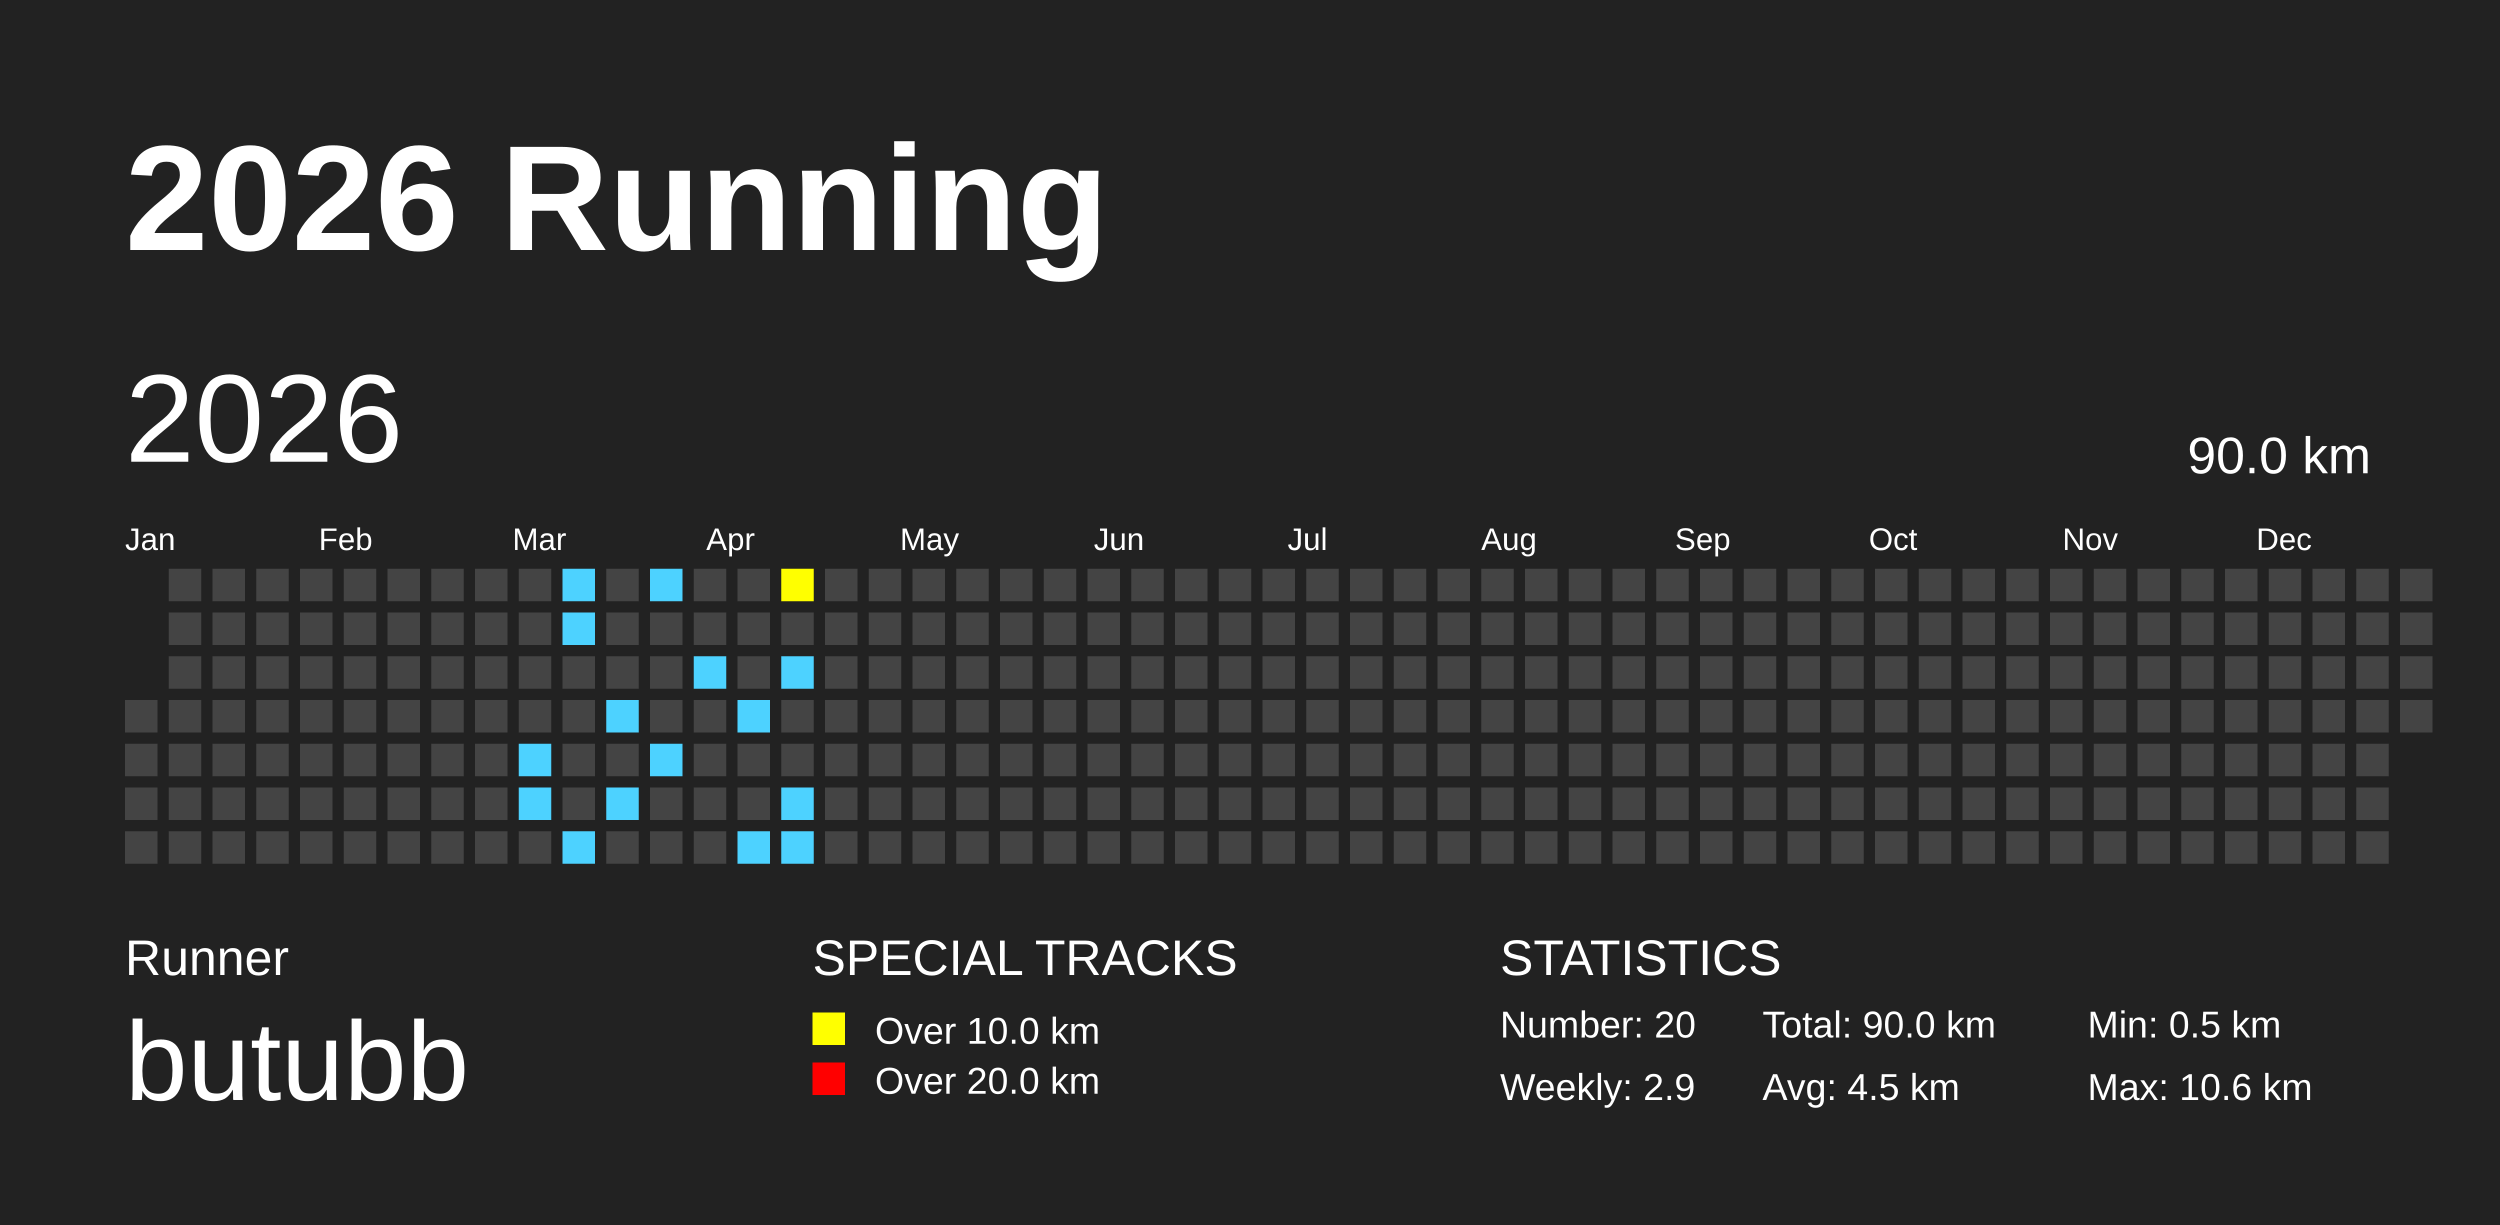
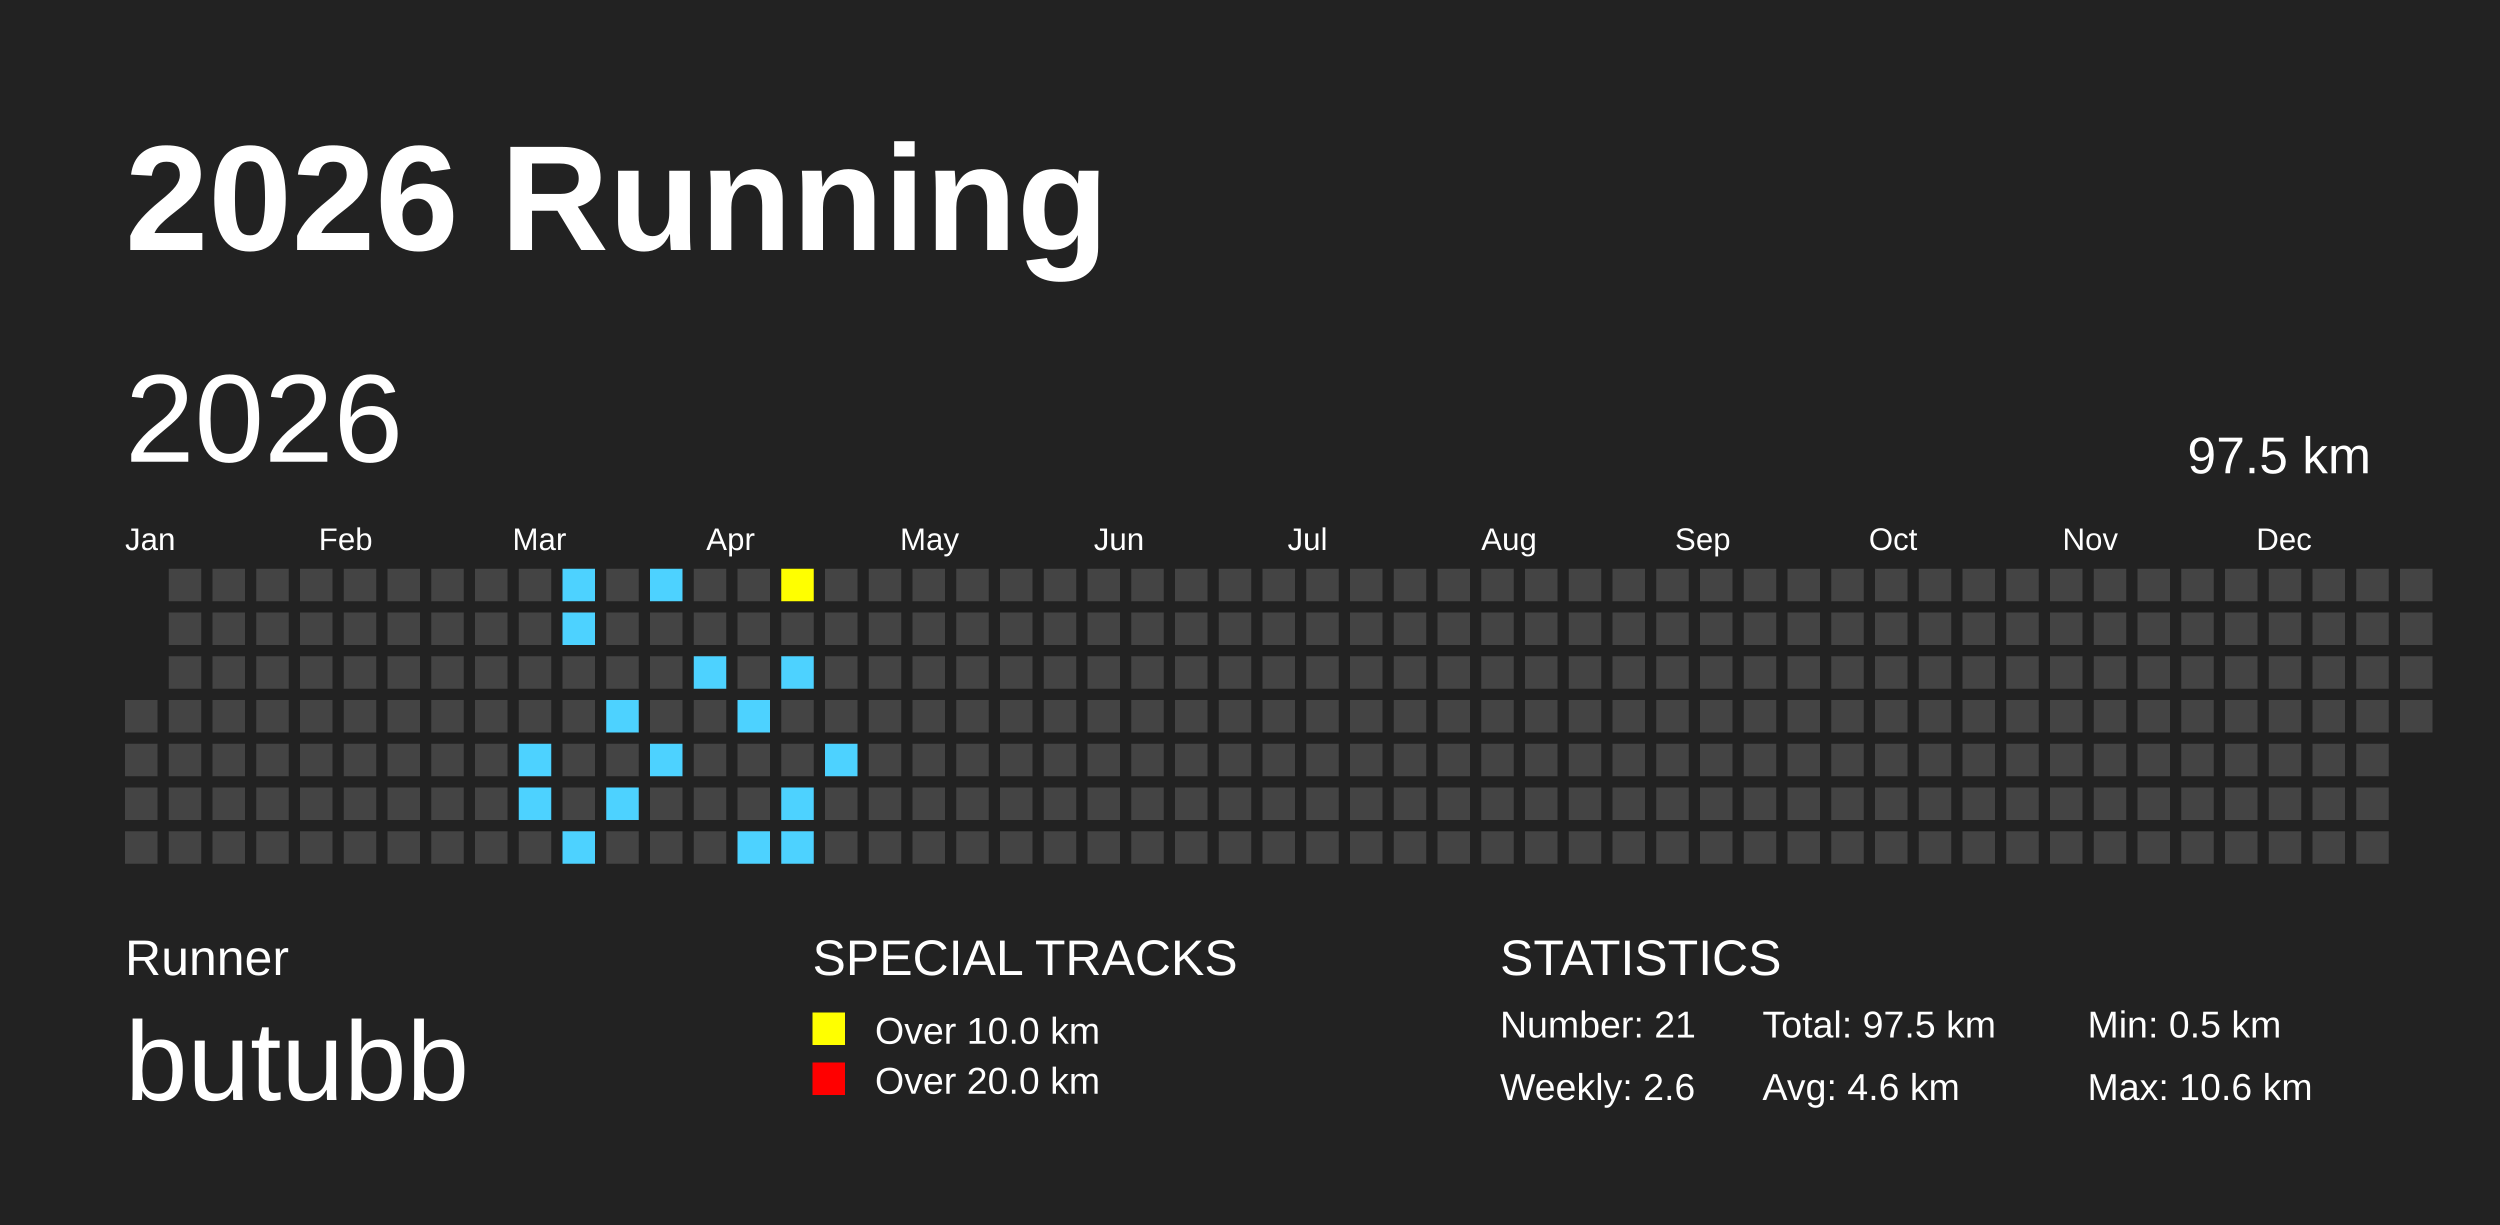
<svg xmlns="http://www.w3.org/2000/svg" baseProfile="full" height="98mm" version="1.1" viewBox="0,0,200,98" width="200mm">
  <defs />
  <rect fill="#222222" height="98" width="200" x="0" y="0" />
  <text fill="#FFFFFF" style="font-size:12px; font-family:Arial; font-weight:bold;" x="10" y="20">2026 Running</text>
  <text fill="#FFFFFF" style="font-size:4px; font-family:Arial" x="10" y="78">Runner</text>
  <text fill="#FFFFFF" style="font-size:9px; font-family:Arial" x="10" y="88">butubb</text>
  <text fill="#FFFFFF" style="font-size:4px; font-family:Arial" x="65" y="78">SPECIAL TRACKS</text>
  <rect fill="yellow" height="2.6" width="2.6" x="65" y="81" />
  <text fill="#FFFFFF" style="font-size:3px; font-family:Arial" x="70" y="83.5">Over 10.0 km</text>
  <rect fill="red" height="2.6" width="2.6" x="65" y="85" />
  <text fill="#FFFFFF" style="font-size:3px; font-family:Arial" x="70" y="87.5">Over 20.0 km</text>
  <text fill="#FFFFFF" style="font-size:4px; font-family:Arial" x="120" y="78">STATISTICS</text>
-   <text fill="#FFFFFF" style="font-size:3px; font-family:Arial" x="120" y="83">Number: 20</text>
-   <text fill="#FFFFFF" style="font-size:3px; font-family:Arial" x="120" y="88">Weekly: 2.9</text>
-   <text fill="#FFFFFF" style="font-size:3px; font-family:Arial" x="141" y="83">Total: 90.0 km</text>
-   <text fill="#FFFFFF" style="font-size:3px; font-family:Arial" x="141" y="88">Avg: 4.5 km</text>
+   <text fill="#FFFFFF" style="font-size:3px; font-family:Arial" x="120" y="83">Number: 21</text>
+   <text fill="#FFFFFF" style="font-size:3px; font-family:Arial" x="120" y="88">Weekly: 2.6</text>
+   <text fill="#FFFFFF" style="font-size:3px; font-family:Arial" x="141" y="83">Total: 97.5 km</text>
+   <text fill="#FFFFFF" style="font-size:3px; font-family:Arial" x="141" y="88">Avg: 4.6 km</text>
  <text fill="#FFFFFF" style="font-size:3px; font-family:Arial" x="167" y="83">Min: 0.5 km</text>
  <text fill="#FFFFFF" style="font-size:3px; font-family:Arial" x="167" y="88">Max: 10.6 km</text>
  <text dominant-baseline="hanging" fill="#FFFFFF" style="font-size:10.0px; font-family:Arial;" x="10" y="30">2026</text>
-   <text dominant-baseline="hanging" fill="#FFFFFF" style="font-size:4.125px; font-family:Arial;" x="175" y="35">90.0 km</text>
+   <text dominant-baseline="hanging" fill="#FFFFFF" style="font-size:4.125px; font-family:Arial;" x="175" y="35">97.5 km</text>
  <text fill="#FFFFFF" style="font-size:2.5px; font-family:Arial" x="10.0" y="44">Jan</text>
  <text fill="#FFFFFF" style="font-size:2.5px; font-family:Arial" x="25.5" y="44">Feb</text>
  <text fill="#FFFFFF" style="font-size:2.5px; font-family:Arial" x="41.0" y="44">Mar</text>
  <text fill="#FFFFFF" style="font-size:2.5px; font-family:Arial" x="56.5" y="44">Apr</text>
  <text fill="#FFFFFF" style="font-size:2.5px; font-family:Arial" x="72.0" y="44">May</text>
  <text fill="#FFFFFF" style="font-size:2.5px; font-family:Arial" x="87.5" y="44">Jun</text>
  <text fill="#FFFFFF" style="font-size:2.5px; font-family:Arial" x="103.0" y="44">Jul</text>
  <text fill="#FFFFFF" style="font-size:2.5px; font-family:Arial" x="118.5" y="44">Aug</text>
  <text fill="#FFFFFF" style="font-size:2.5px; font-family:Arial" x="134.0" y="44">Sep</text>
  <text fill="#FFFFFF" style="font-size:2.5px; font-family:Arial" x="149.5" y="44">Oct</text>
  <text fill="#FFFFFF" style="font-size:2.5px; font-family:Arial" x="165.0" y="44">Nov</text>
  <text fill="#FFFFFF" style="font-size:2.5px; font-family:Arial" x="180.5" y="44">Dec</text>
  <rect fill="#444444" height="2.6" width="2.6" x="10.0" y="56.0" />
  <rect fill="#444444" height="2.6" width="2.6" x="10.0" y="59.5" />
  <rect fill="#444444" height="2.6" width="2.6" x="10.0" y="63.0" />
  <rect fill="#444444" height="2.6" width="2.6" x="10.0" y="66.5" />
  <rect fill="#444444" height="2.6" width="2.6" x="13.5" y="45.5" />
  <rect fill="#444444" height="2.6" width="2.6" x="13.5" y="49.0" />
  <rect fill="#444444" height="2.6" width="2.6" x="13.5" y="52.5" />
  <rect fill="#444444" height="2.6" width="2.6" x="13.5" y="56.0" />
  <rect fill="#444444" height="2.6" width="2.6" x="13.5" y="59.5" />
  <rect fill="#444444" height="2.6" width="2.6" x="13.5" y="63.0" />
  <rect fill="#444444" height="2.6" width="2.6" x="13.5" y="66.5" />
  <rect fill="#444444" height="2.6" width="2.6" x="17.0" y="45.5" />
  <rect fill="#444444" height="2.6" width="2.6" x="17.0" y="49.0" />
  <rect fill="#444444" height="2.6" width="2.6" x="17.0" y="52.5" />
  <rect fill="#444444" height="2.6" width="2.6" x="17.0" y="56.0" />
  <rect fill="#444444" height="2.6" width="2.6" x="17.0" y="59.5" />
  <rect fill="#444444" height="2.6" width="2.6" x="17.0" y="63.0" />
  <rect fill="#444444" height="2.6" width="2.6" x="17.0" y="66.5" />
  <rect fill="#444444" height="2.6" width="2.6" x="20.5" y="45.5" />
  <rect fill="#444444" height="2.6" width="2.6" x="20.5" y="49.0" />
  <rect fill="#444444" height="2.6" width="2.6" x="20.5" y="52.5" />
  <rect fill="#444444" height="2.6" width="2.6" x="20.5" y="56.0" />
  <rect fill="#444444" height="2.6" width="2.6" x="20.5" y="59.5" />
  <rect fill="#444444" height="2.6" width="2.6" x="20.5" y="63.0" />
  <rect fill="#444444" height="2.6" width="2.6" x="20.5" y="66.5" />
  <rect fill="#444444" height="2.6" width="2.6" x="24.0" y="45.5" />
  <rect fill="#444444" height="2.6" width="2.6" x="24.0" y="49.0" />
  <rect fill="#444444" height="2.6" width="2.6" x="24.0" y="52.5" />
  <rect fill="#444444" height="2.6" width="2.6" x="24.0" y="56.0" />
  <rect fill="#444444" height="2.6" width="2.6" x="24.0" y="59.5" />
  <rect fill="#444444" height="2.6" width="2.6" x="24.0" y="63.0" />
  <rect fill="#444444" height="2.6" width="2.6" x="24.0" y="66.5" />
  <rect fill="#444444" height="2.6" width="2.6" x="27.5" y="45.5" />
  <rect fill="#444444" height="2.6" width="2.6" x="27.5" y="49.0" />
  <rect fill="#444444" height="2.6" width="2.6" x="27.5" y="52.5" />
  <rect fill="#444444" height="2.6" width="2.6" x="27.5" y="56.0" />
  <rect fill="#444444" height="2.6" width="2.6" x="27.5" y="59.5" />
  <rect fill="#444444" height="2.6" width="2.6" x="27.5" y="63.0" />
  <rect fill="#444444" height="2.6" width="2.6" x="27.5" y="66.5" />
  <rect fill="#444444" height="2.6" width="2.6" x="31.0" y="45.5" />
  <rect fill="#444444" height="2.6" width="2.6" x="31.0" y="49.0" />
  <rect fill="#444444" height="2.6" width="2.6" x="31.0" y="52.5" />
  <rect fill="#444444" height="2.6" width="2.6" x="31.0" y="56.0" />
  <rect fill="#444444" height="2.6" width="2.6" x="31.0" y="59.5" />
  <rect fill="#444444" height="2.6" width="2.6" x="31.0" y="63.0" />
  <rect fill="#444444" height="2.6" width="2.6" x="31.0" y="66.5" />
  <rect fill="#444444" height="2.6" width="2.6" x="34.5" y="45.5" />
  <rect fill="#444444" height="2.6" width="2.6" x="34.5" y="49.0" />
  <rect fill="#444444" height="2.6" width="2.6" x="34.5" y="52.5" />
  <rect fill="#444444" height="2.6" width="2.6" x="34.5" y="56.0" />
  <rect fill="#444444" height="2.6" width="2.6" x="34.5" y="59.5" />
  <rect fill="#444444" height="2.6" width="2.6" x="34.5" y="63.0" />
  <rect fill="#444444" height="2.6" width="2.6" x="34.5" y="66.5" />
  <rect fill="#444444" height="2.6" width="2.6" x="38.0" y="45.5" />
  <rect fill="#444444" height="2.6" width="2.6" x="38.0" y="49.0" />
  <rect fill="#444444" height="2.6" width="2.6" x="38.0" y="52.5" />
  <rect fill="#444444" height="2.6" width="2.6" x="38.0" y="56.0" />
  <rect fill="#444444" height="2.6" width="2.6" x="38.0" y="59.5" />
  <rect fill="#444444" height="2.6" width="2.6" x="38.0" y="63.0" />
  <rect fill="#444444" height="2.6" width="2.6" x="38.0" y="66.5" />
  <rect fill="#444444" height="2.6" width="2.6" x="41.5" y="45.5" />
  <rect fill="#444444" height="2.6" width="2.6" x="41.5" y="49.0" />
  <rect fill="#444444" height="2.6" width="2.6" x="41.5" y="52.5" />
  <rect fill="#444444" height="2.6" width="2.6" x="41.5" y="56.0" />
  <rect fill="#4DD2FF" height="2.6" width="2.6" x="41.5" y="59.5" />
  <rect fill="#4DD2FF" height="2.6" width="2.6" x="41.5" y="63.0" />
  <rect fill="#444444" height="2.6" width="2.6" x="41.5" y="66.5" />
  <rect fill="#4DD2FF" height="2.6" width="2.6" x="45.0" y="45.5" />
  <rect fill="#4DD2FF" height="2.6" width="2.6" x="45.0" y="49.0" />
  <rect fill="#444444" height="2.6" width="2.6" x="45.0" y="52.5" />
  <rect fill="#444444" height="2.6" width="2.6" x="45.0" y="56.0" />
  <rect fill="#444444" height="2.6" width="2.6" x="45.0" y="59.5" />
  <rect fill="#444444" height="2.6" width="2.6" x="45.0" y="63.0" />
  <rect fill="#4DD2FF" height="2.6" width="2.6" x="45.0" y="66.5" />
  <rect fill="#444444" height="2.6" width="2.6" x="48.5" y="45.5" />
  <rect fill="#444444" height="2.6" width="2.6" x="48.5" y="49.0" />
  <rect fill="#444444" height="2.6" width="2.6" x="48.5" y="52.5" />
  <rect fill="#4DD2FF" height="2.6" width="2.6" x="48.5" y="56.0" />
  <rect fill="#444444" height="2.6" width="2.6" x="48.5" y="59.5" />
  <rect fill="#4DD2FF" height="2.6" width="2.6" x="48.5" y="63.0" />
  <rect fill="#444444" height="2.6" width="2.6" x="48.5" y="66.5" />
  <rect fill="#4DD2FF" height="2.6" width="2.6" x="52.0" y="45.5" />
  <rect fill="#444444" height="2.6" width="2.6" x="52.0" y="49.0" />
  <rect fill="#444444" height="2.6" width="2.6" x="52.0" y="52.5" />
  <rect fill="#444444" height="2.6" width="2.6" x="52.0" y="56.0" />
  <rect fill="#4DD2FF" height="2.6" width="2.6" x="52.0" y="59.5" />
  <rect fill="#444444" height="2.6" width="2.6" x="52.0" y="63.0" />
  <rect fill="#444444" height="2.6" width="2.6" x="52.0" y="66.5" />
  <rect fill="#444444" height="2.6" width="2.6" x="55.5" y="45.5" />
  <rect fill="#444444" height="2.6" width="2.6" x="55.5" y="49.0" />
  <rect fill="#4DD2FF" height="2.6" width="2.6" x="55.5" y="52.5" />
  <rect fill="#444444" height="2.6" width="2.6" x="55.5" y="56.0" />
  <rect fill="#444444" height="2.6" width="2.6" x="55.5" y="59.5" />
  <rect fill="#444444" height="2.6" width="2.6" x="55.5" y="63.0" />
  <rect fill="#444444" height="2.6" width="2.6" x="55.5" y="66.5" />
  <rect fill="#444444" height="2.6" width="2.6" x="59.0" y="45.5" />
  <rect fill="#444444" height="2.6" width="2.6" x="59.0" y="49.0" />
  <rect fill="#444444" height="2.6" width="2.6" x="59.0" y="52.5" />
  <rect fill="#4DD2FF" height="2.6" width="2.6" x="59.0" y="56.0" />
  <rect fill="#444444" height="2.6" width="2.6" x="59.0" y="59.5" />
  <rect fill="#444444" height="2.6" width="2.6" x="59.0" y="63.0" />
  <rect fill="#4DD2FF" height="2.6" width="2.6" x="59.0" y="66.5" />
  <rect fill="yellow" height="2.6" width="2.6" x="62.5" y="45.5" />
  <rect fill="#444444" height="2.6" width="2.6" x="62.5" y="49.0" />
  <rect fill="#4DD2FF" height="2.6" width="2.6" x="62.5" y="52.5" />
  <rect fill="#444444" height="2.6" width="2.6" x="62.5" y="56.0" />
  <rect fill="#444444" height="2.6" width="2.6" x="62.5" y="59.5" />
  <rect fill="#4DD2FF" height="2.6" width="2.6" x="62.5" y="63.0" />
  <rect fill="#4DD2FF" height="2.6" width="2.6" x="62.5" y="66.5" />
  <rect fill="#444444" height="2.6" width="2.6" x="66.0" y="45.5" />
  <rect fill="#444444" height="2.6" width="2.6" x="66.0" y="49.0" />
  <rect fill="#444444" height="2.6" width="2.6" x="66.0" y="52.5" />
  <rect fill="#444444" height="2.6" width="2.6" x="66.0" y="56.0" />
-   <rect fill="#444444" height="2.6" width="2.6" x="66.0" y="59.5" />
+   <rect fill="#4DD2FF" height="2.6" width="2.6" x="66.0" y="59.5" />
  <rect fill="#444444" height="2.6" width="2.6" x="66.0" y="63.0" />
  <rect fill="#444444" height="2.6" width="2.6" x="66.0" y="66.5" />
  <rect fill="#444444" height="2.6" width="2.6" x="69.5" y="45.5" />
  <rect fill="#444444" height="2.6" width="2.6" x="69.5" y="49.0" />
  <rect fill="#444444" height="2.6" width="2.6" x="69.5" y="52.5" />
  <rect fill="#444444" height="2.6" width="2.6" x="69.5" y="56.0" />
  <rect fill="#444444" height="2.6" width="2.6" x="69.5" y="59.5" />
  <rect fill="#444444" height="2.6" width="2.6" x="69.5" y="63.0" />
  <rect fill="#444444" height="2.6" width="2.6" x="69.5" y="66.5" />
  <rect fill="#444444" height="2.6" width="2.6" x="73.0" y="45.5" />
  <rect fill="#444444" height="2.6" width="2.6" x="73.0" y="49.0" />
  <rect fill="#444444" height="2.6" width="2.6" x="73.0" y="52.5" />
  <rect fill="#444444" height="2.6" width="2.6" x="73.0" y="56.0" />
  <rect fill="#444444" height="2.6" width="2.6" x="73.0" y="59.5" />
  <rect fill="#444444" height="2.6" width="2.6" x="73.0" y="63.0" />
  <rect fill="#444444" height="2.6" width="2.6" x="73.0" y="66.5" />
  <rect fill="#444444" height="2.6" width="2.6" x="76.5" y="45.5" />
  <rect fill="#444444" height="2.6" width="2.6" x="76.5" y="49.0" />
  <rect fill="#444444" height="2.6" width="2.6" x="76.5" y="52.5" />
  <rect fill="#444444" height="2.6" width="2.6" x="76.5" y="56.0" />
  <rect fill="#444444" height="2.6" width="2.6" x="76.5" y="59.5" />
  <rect fill="#444444" height="2.6" width="2.6" x="76.5" y="63.0" />
  <rect fill="#444444" height="2.6" width="2.6" x="76.5" y="66.5" />
  <rect fill="#444444" height="2.6" width="2.6" x="80.0" y="45.5" />
  <rect fill="#444444" height="2.6" width="2.6" x="80.0" y="49.0" />
  <rect fill="#444444" height="2.6" width="2.6" x="80.0" y="52.5" />
  <rect fill="#444444" height="2.6" width="2.6" x="80.0" y="56.0" />
  <rect fill="#444444" height="2.6" width="2.6" x="80.0" y="59.5" />
  <rect fill="#444444" height="2.6" width="2.6" x="80.0" y="63.0" />
  <rect fill="#444444" height="2.6" width="2.6" x="80.0" y="66.5" />
  <rect fill="#444444" height="2.6" width="2.6" x="83.5" y="45.5" />
  <rect fill="#444444" height="2.6" width="2.6" x="83.5" y="49.0" />
  <rect fill="#444444" height="2.6" width="2.6" x="83.5" y="52.5" />
  <rect fill="#444444" height="2.6" width="2.6" x="83.5" y="56.0" />
  <rect fill="#444444" height="2.6" width="2.6" x="83.5" y="59.5" />
  <rect fill="#444444" height="2.6" width="2.6" x="83.5" y="63.0" />
  <rect fill="#444444" height="2.6" width="2.6" x="83.5" y="66.5" />
  <rect fill="#444444" height="2.6" width="2.6" x="87.0" y="45.5" />
  <rect fill="#444444" height="2.6" width="2.6" x="87.0" y="49.0" />
  <rect fill="#444444" height="2.6" width="2.6" x="87.0" y="52.5" />
  <rect fill="#444444" height="2.6" width="2.6" x="87.0" y="56.0" />
  <rect fill="#444444" height="2.6" width="2.6" x="87.0" y="59.5" />
  <rect fill="#444444" height="2.6" width="2.6" x="87.0" y="63.0" />
  <rect fill="#444444" height="2.6" width="2.6" x="87.0" y="66.5" />
  <rect fill="#444444" height="2.6" width="2.6" x="90.5" y="45.5" />
  <rect fill="#444444" height="2.6" width="2.6" x="90.5" y="49.0" />
  <rect fill="#444444" height="2.6" width="2.6" x="90.5" y="52.5" />
  <rect fill="#444444" height="2.6" width="2.6" x="90.5" y="56.0" />
  <rect fill="#444444" height="2.6" width="2.6" x="90.5" y="59.5" />
  <rect fill="#444444" height="2.6" width="2.6" x="90.5" y="63.0" />
  <rect fill="#444444" height="2.6" width="2.6" x="90.5" y="66.5" />
  <rect fill="#444444" height="2.6" width="2.6" x="94.0" y="45.5" />
  <rect fill="#444444" height="2.6" width="2.6" x="94.0" y="49.0" />
  <rect fill="#444444" height="2.6" width="2.6" x="94.0" y="52.5" />
  <rect fill="#444444" height="2.6" width="2.6" x="94.0" y="56.0" />
  <rect fill="#444444" height="2.6" width="2.6" x="94.0" y="59.5" />
  <rect fill="#444444" height="2.6" width="2.6" x="94.0" y="63.0" />
  <rect fill="#444444" height="2.6" width="2.6" x="94.0" y="66.5" />
  <rect fill="#444444" height="2.6" width="2.6" x="97.5" y="45.5" />
  <rect fill="#444444" height="2.6" width="2.6" x="97.5" y="49.0" />
  <rect fill="#444444" height="2.6" width="2.6" x="97.5" y="52.5" />
  <rect fill="#444444" height="2.6" width="2.6" x="97.5" y="56.0" />
  <rect fill="#444444" height="2.6" width="2.6" x="97.5" y="59.5" />
  <rect fill="#444444" height="2.6" width="2.6" x="97.5" y="63.0" />
  <rect fill="#444444" height="2.6" width="2.6" x="97.5" y="66.5" />
  <rect fill="#444444" height="2.6" width="2.6" x="101.0" y="45.5" />
  <rect fill="#444444" height="2.6" width="2.6" x="101.0" y="49.0" />
  <rect fill="#444444" height="2.6" width="2.6" x="101.0" y="52.5" />
  <rect fill="#444444" height="2.6" width="2.6" x="101.0" y="56.0" />
  <rect fill="#444444" height="2.6" width="2.6" x="101.0" y="59.5" />
  <rect fill="#444444" height="2.6" width="2.6" x="101.0" y="63.0" />
  <rect fill="#444444" height="2.6" width="2.6" x="101.0" y="66.5" />
  <rect fill="#444444" height="2.6" width="2.6" x="104.5" y="45.5" />
  <rect fill="#444444" height="2.6" width="2.6" x="104.5" y="49.0" />
  <rect fill="#444444" height="2.6" width="2.6" x="104.5" y="52.5" />
  <rect fill="#444444" height="2.6" width="2.6" x="104.5" y="56.0" />
  <rect fill="#444444" height="2.6" width="2.6" x="104.5" y="59.5" />
  <rect fill="#444444" height="2.6" width="2.6" x="104.5" y="63.0" />
  <rect fill="#444444" height="2.6" width="2.6" x="104.5" y="66.5" />
  <rect fill="#444444" height="2.6" width="2.6" x="108.0" y="45.5" />
  <rect fill="#444444" height="2.6" width="2.6" x="108.0" y="49.0" />
  <rect fill="#444444" height="2.6" width="2.6" x="108.0" y="52.5" />
  <rect fill="#444444" height="2.6" width="2.6" x="108.0" y="56.0" />
  <rect fill="#444444" height="2.6" width="2.6" x="108.0" y="59.5" />
  <rect fill="#444444" height="2.6" width="2.6" x="108.0" y="63.0" />
  <rect fill="#444444" height="2.6" width="2.6" x="108.0" y="66.5" />
  <rect fill="#444444" height="2.6" width="2.6" x="111.5" y="45.5" />
  <rect fill="#444444" height="2.6" width="2.6" x="111.5" y="49.0" />
  <rect fill="#444444" height="2.6" width="2.6" x="111.5" y="52.5" />
  <rect fill="#444444" height="2.6" width="2.6" x="111.5" y="56.0" />
  <rect fill="#444444" height="2.6" width="2.6" x="111.5" y="59.5" />
  <rect fill="#444444" height="2.6" width="2.6" x="111.5" y="63.0" />
  <rect fill="#444444" height="2.6" width="2.6" x="111.5" y="66.5" />
  <rect fill="#444444" height="2.6" width="2.6" x="115.0" y="45.5" />
  <rect fill="#444444" height="2.6" width="2.6" x="115.0" y="49.0" />
  <rect fill="#444444" height="2.6" width="2.6" x="115.0" y="52.5" />
  <rect fill="#444444" height="2.6" width="2.6" x="115.0" y="56.0" />
  <rect fill="#444444" height="2.6" width="2.6" x="115.0" y="59.5" />
  <rect fill="#444444" height="2.6" width="2.6" x="115.0" y="63.0" />
  <rect fill="#444444" height="2.6" width="2.6" x="115.0" y="66.5" />
  <rect fill="#444444" height="2.6" width="2.6" x="118.5" y="45.5" />
  <rect fill="#444444" height="2.6" width="2.6" x="118.5" y="49.0" />
  <rect fill="#444444" height="2.6" width="2.6" x="118.5" y="52.5" />
  <rect fill="#444444" height="2.6" width="2.6" x="118.5" y="56.0" />
  <rect fill="#444444" height="2.6" width="2.6" x="118.5" y="59.5" />
  <rect fill="#444444" height="2.6" width="2.6" x="118.5" y="63.0" />
  <rect fill="#444444" height="2.6" width="2.6" x="118.5" y="66.5" />
  <rect fill="#444444" height="2.6" width="2.6" x="122.0" y="45.5" />
  <rect fill="#444444" height="2.6" width="2.6" x="122.0" y="49.0" />
  <rect fill="#444444" height="2.6" width="2.6" x="122.0" y="52.5" />
  <rect fill="#444444" height="2.6" width="2.6" x="122.0" y="56.0" />
  <rect fill="#444444" height="2.6" width="2.6" x="122.0" y="59.5" />
  <rect fill="#444444" height="2.6" width="2.6" x="122.0" y="63.0" />
  <rect fill="#444444" height="2.6" width="2.6" x="122.0" y="66.5" />
  <rect fill="#444444" height="2.6" width="2.6" x="125.5" y="45.5" />
  <rect fill="#444444" height="2.6" width="2.6" x="125.5" y="49.0" />
  <rect fill="#444444" height="2.6" width="2.6" x="125.5" y="52.5" />
  <rect fill="#444444" height="2.6" width="2.6" x="125.5" y="56.0" />
  <rect fill="#444444" height="2.6" width="2.6" x="125.5" y="59.5" />
  <rect fill="#444444" height="2.6" width="2.6" x="125.5" y="63.0" />
  <rect fill="#444444" height="2.6" width="2.6" x="125.5" y="66.5" />
  <rect fill="#444444" height="2.6" width="2.6" x="129.0" y="45.5" />
  <rect fill="#444444" height="2.6" width="2.6" x="129.0" y="49.0" />
  <rect fill="#444444" height="2.6" width="2.6" x="129.0" y="52.5" />
  <rect fill="#444444" height="2.6" width="2.6" x="129.0" y="56.0" />
  <rect fill="#444444" height="2.6" width="2.6" x="129.0" y="59.5" />
  <rect fill="#444444" height="2.6" width="2.6" x="129.0" y="63.0" />
  <rect fill="#444444" height="2.6" width="2.6" x="129.0" y="66.5" />
  <rect fill="#444444" height="2.6" width="2.6" x="132.5" y="45.5" />
  <rect fill="#444444" height="2.6" width="2.6" x="132.5" y="49.0" />
  <rect fill="#444444" height="2.6" width="2.6" x="132.5" y="52.5" />
  <rect fill="#444444" height="2.6" width="2.6" x="132.5" y="56.0" />
  <rect fill="#444444" height="2.6" width="2.6" x="132.5" y="59.5" />
  <rect fill="#444444" height="2.6" width="2.6" x="132.5" y="63.0" />
  <rect fill="#444444" height="2.6" width="2.6" x="132.5" y="66.5" />
  <rect fill="#444444" height="2.6" width="2.6" x="136.0" y="45.5" />
  <rect fill="#444444" height="2.6" width="2.6" x="136.0" y="49.0" />
  <rect fill="#444444" height="2.6" width="2.6" x="136.0" y="52.5" />
  <rect fill="#444444" height="2.6" width="2.6" x="136.0" y="56.0" />
  <rect fill="#444444" height="2.6" width="2.6" x="136.0" y="59.5" />
  <rect fill="#444444" height="2.6" width="2.6" x="136.0" y="63.0" />
  <rect fill="#444444" height="2.6" width="2.6" x="136.0" y="66.5" />
  <rect fill="#444444" height="2.6" width="2.6" x="139.5" y="45.5" />
  <rect fill="#444444" height="2.6" width="2.6" x="139.5" y="49.0" />
  <rect fill="#444444" height="2.6" width="2.6" x="139.5" y="52.5" />
  <rect fill="#444444" height="2.6" width="2.6" x="139.5" y="56.0" />
  <rect fill="#444444" height="2.6" width="2.6" x="139.5" y="59.5" />
  <rect fill="#444444" height="2.6" width="2.6" x="139.5" y="63.0" />
  <rect fill="#444444" height="2.6" width="2.6" x="139.5" y="66.5" />
  <rect fill="#444444" height="2.6" width="2.6" x="143.0" y="45.5" />
  <rect fill="#444444" height="2.6" width="2.6" x="143.0" y="49.0" />
  <rect fill="#444444" height="2.6" width="2.6" x="143.0" y="52.5" />
  <rect fill="#444444" height="2.6" width="2.6" x="143.0" y="56.0" />
  <rect fill="#444444" height="2.6" width="2.6" x="143.0" y="59.5" />
  <rect fill="#444444" height="2.6" width="2.6" x="143.0" y="63.0" />
  <rect fill="#444444" height="2.6" width="2.6" x="143.0" y="66.5" />
  <rect fill="#444444" height="2.6" width="2.6" x="146.5" y="45.5" />
  <rect fill="#444444" height="2.6" width="2.6" x="146.5" y="49.0" />
  <rect fill="#444444" height="2.6" width="2.6" x="146.5" y="52.5" />
  <rect fill="#444444" height="2.6" width="2.6" x="146.5" y="56.0" />
  <rect fill="#444444" height="2.6" width="2.6" x="146.5" y="59.5" />
  <rect fill="#444444" height="2.6" width="2.6" x="146.5" y="63.0" />
  <rect fill="#444444" height="2.6" width="2.6" x="146.5" y="66.5" />
  <rect fill="#444444" height="2.6" width="2.6" x="150.0" y="45.5" />
  <rect fill="#444444" height="2.6" width="2.6" x="150.0" y="49.0" />
  <rect fill="#444444" height="2.6" width="2.6" x="150.0" y="52.5" />
  <rect fill="#444444" height="2.6" width="2.6" x="150.0" y="56.0" />
  <rect fill="#444444" height="2.6" width="2.6" x="150.0" y="59.5" />
  <rect fill="#444444" height="2.6" width="2.6" x="150.0" y="63.0" />
  <rect fill="#444444" height="2.6" width="2.6" x="150.0" y="66.5" />
  <rect fill="#444444" height="2.6" width="2.6" x="153.5" y="45.5" />
  <rect fill="#444444" height="2.6" width="2.6" x="153.5" y="49.0" />
  <rect fill="#444444" height="2.6" width="2.6" x="153.5" y="52.5" />
  <rect fill="#444444" height="2.6" width="2.6" x="153.5" y="56.0" />
  <rect fill="#444444" height="2.6" width="2.6" x="153.5" y="59.5" />
  <rect fill="#444444" height="2.6" width="2.6" x="153.5" y="63.0" />
  <rect fill="#444444" height="2.6" width="2.6" x="153.5" y="66.5" />
  <rect fill="#444444" height="2.6" width="2.6" x="157.0" y="45.5" />
  <rect fill="#444444" height="2.6" width="2.6" x="157.0" y="49.0" />
  <rect fill="#444444" height="2.6" width="2.6" x="157.0" y="52.5" />
  <rect fill="#444444" height="2.6" width="2.6" x="157.0" y="56.0" />
  <rect fill="#444444" height="2.6" width="2.6" x="157.0" y="59.5" />
  <rect fill="#444444" height="2.6" width="2.6" x="157.0" y="63.0" />
  <rect fill="#444444" height="2.6" width="2.6" x="157.0" y="66.5" />
  <rect fill="#444444" height="2.6" width="2.6" x="160.5" y="45.5" />
  <rect fill="#444444" height="2.6" width="2.6" x="160.5" y="49.0" />
  <rect fill="#444444" height="2.6" width="2.6" x="160.5" y="52.5" />
  <rect fill="#444444" height="2.6" width="2.6" x="160.5" y="56.0" />
  <rect fill="#444444" height="2.6" width="2.6" x="160.5" y="59.5" />
  <rect fill="#444444" height="2.6" width="2.6" x="160.5" y="63.0" />
  <rect fill="#444444" height="2.6" width="2.6" x="160.5" y="66.5" />
  <rect fill="#444444" height="2.6" width="2.6" x="164.0" y="45.5" />
  <rect fill="#444444" height="2.6" width="2.6" x="164.0" y="49.0" />
  <rect fill="#444444" height="2.6" width="2.6" x="164.0" y="52.5" />
  <rect fill="#444444" height="2.6" width="2.6" x="164.0" y="56.0" />
  <rect fill="#444444" height="2.6" width="2.6" x="164.0" y="59.5" />
  <rect fill="#444444" height="2.6" width="2.6" x="164.0" y="63.0" />
  <rect fill="#444444" height="2.6" width="2.6" x="164.0" y="66.5" />
  <rect fill="#444444" height="2.6" width="2.6" x="167.5" y="45.5" />
  <rect fill="#444444" height="2.6" width="2.6" x="167.5" y="49.0" />
  <rect fill="#444444" height="2.6" width="2.6" x="167.5" y="52.5" />
  <rect fill="#444444" height="2.6" width="2.6" x="167.5" y="56.0" />
  <rect fill="#444444" height="2.6" width="2.6" x="167.5" y="59.5" />
  <rect fill="#444444" height="2.6" width="2.6" x="167.5" y="63.0" />
  <rect fill="#444444" height="2.6" width="2.6" x="167.5" y="66.5" />
  <rect fill="#444444" height="2.6" width="2.6" x="171.0" y="45.5" />
  <rect fill="#444444" height="2.6" width="2.6" x="171.0" y="49.0" />
  <rect fill="#444444" height="2.6" width="2.6" x="171.0" y="52.5" />
  <rect fill="#444444" height="2.6" width="2.6" x="171.0" y="56.0" />
  <rect fill="#444444" height="2.6" width="2.6" x="171.0" y="59.5" />
  <rect fill="#444444" height="2.6" width="2.6" x="171.0" y="63.0" />
  <rect fill="#444444" height="2.6" width="2.6" x="171.0" y="66.5" />
  <rect fill="#444444" height="2.6" width="2.6" x="174.5" y="45.5" />
  <rect fill="#444444" height="2.6" width="2.6" x="174.5" y="49.0" />
  <rect fill="#444444" height="2.6" width="2.6" x="174.5" y="52.5" />
  <rect fill="#444444" height="2.6" width="2.6" x="174.5" y="56.0" />
  <rect fill="#444444" height="2.6" width="2.6" x="174.5" y="59.5" />
  <rect fill="#444444" height="2.6" width="2.6" x="174.5" y="63.0" />
  <rect fill="#444444" height="2.6" width="2.6" x="174.5" y="66.5" />
  <rect fill="#444444" height="2.6" width="2.6" x="178.0" y="45.5" />
  <rect fill="#444444" height="2.6" width="2.6" x="178.0" y="49.0" />
  <rect fill="#444444" height="2.6" width="2.6" x="178.0" y="52.5" />
  <rect fill="#444444" height="2.6" width="2.6" x="178.0" y="56.0" />
  <rect fill="#444444" height="2.6" width="2.6" x="178.0" y="59.5" />
  <rect fill="#444444" height="2.6" width="2.6" x="178.0" y="63.0" />
  <rect fill="#444444" height="2.6" width="2.6" x="178.0" y="66.5" />
  <rect fill="#444444" height="2.6" width="2.6" x="181.5" y="45.5" />
  <rect fill="#444444" height="2.6" width="2.6" x="181.5" y="49.0" />
  <rect fill="#444444" height="2.6" width="2.6" x="181.5" y="52.5" />
  <rect fill="#444444" height="2.6" width="2.6" x="181.5" y="56.0" />
  <rect fill="#444444" height="2.6" width="2.6" x="181.5" y="59.5" />
  <rect fill="#444444" height="2.6" width="2.6" x="181.5" y="63.0" />
  <rect fill="#444444" height="2.6" width="2.6" x="181.5" y="66.5" />
  <rect fill="#444444" height="2.6" width="2.6" x="185.0" y="45.5" />
  <rect fill="#444444" height="2.6" width="2.6" x="185.0" y="49.0" />
  <rect fill="#444444" height="2.6" width="2.6" x="185.0" y="52.5" />
  <rect fill="#444444" height="2.6" width="2.6" x="185.0" y="56.0" />
  <rect fill="#444444" height="2.6" width="2.6" x="185.0" y="59.5" />
  <rect fill="#444444" height="2.6" width="2.6" x="185.0" y="63.0" />
  <rect fill="#444444" height="2.6" width="2.6" x="185.0" y="66.5" />
  <rect fill="#444444" height="2.6" width="2.6" x="188.5" y="45.5" />
  <rect fill="#444444" height="2.6" width="2.6" x="188.5" y="49.0" />
  <rect fill="#444444" height="2.6" width="2.6" x="188.5" y="52.5" />
  <rect fill="#444444" height="2.6" width="2.6" x="188.5" y="56.0" />
  <rect fill="#444444" height="2.6" width="2.6" x="188.5" y="59.5" />
  <rect fill="#444444" height="2.6" width="2.6" x="188.5" y="63.0" />
  <rect fill="#444444" height="2.6" width="2.6" x="188.5" y="66.5" />
  <rect fill="#444444" height="2.6" width="2.6" x="192.0" y="45.5" />
  <rect fill="#444444" height="2.6" width="2.6" x="192.0" y="49.0" />
  <rect fill="#444444" height="2.6" width="2.6" x="192.0" y="52.5" />
  <rect fill="#444444" height="2.6" width="2.6" x="192.0" y="56.0" />
</svg>
